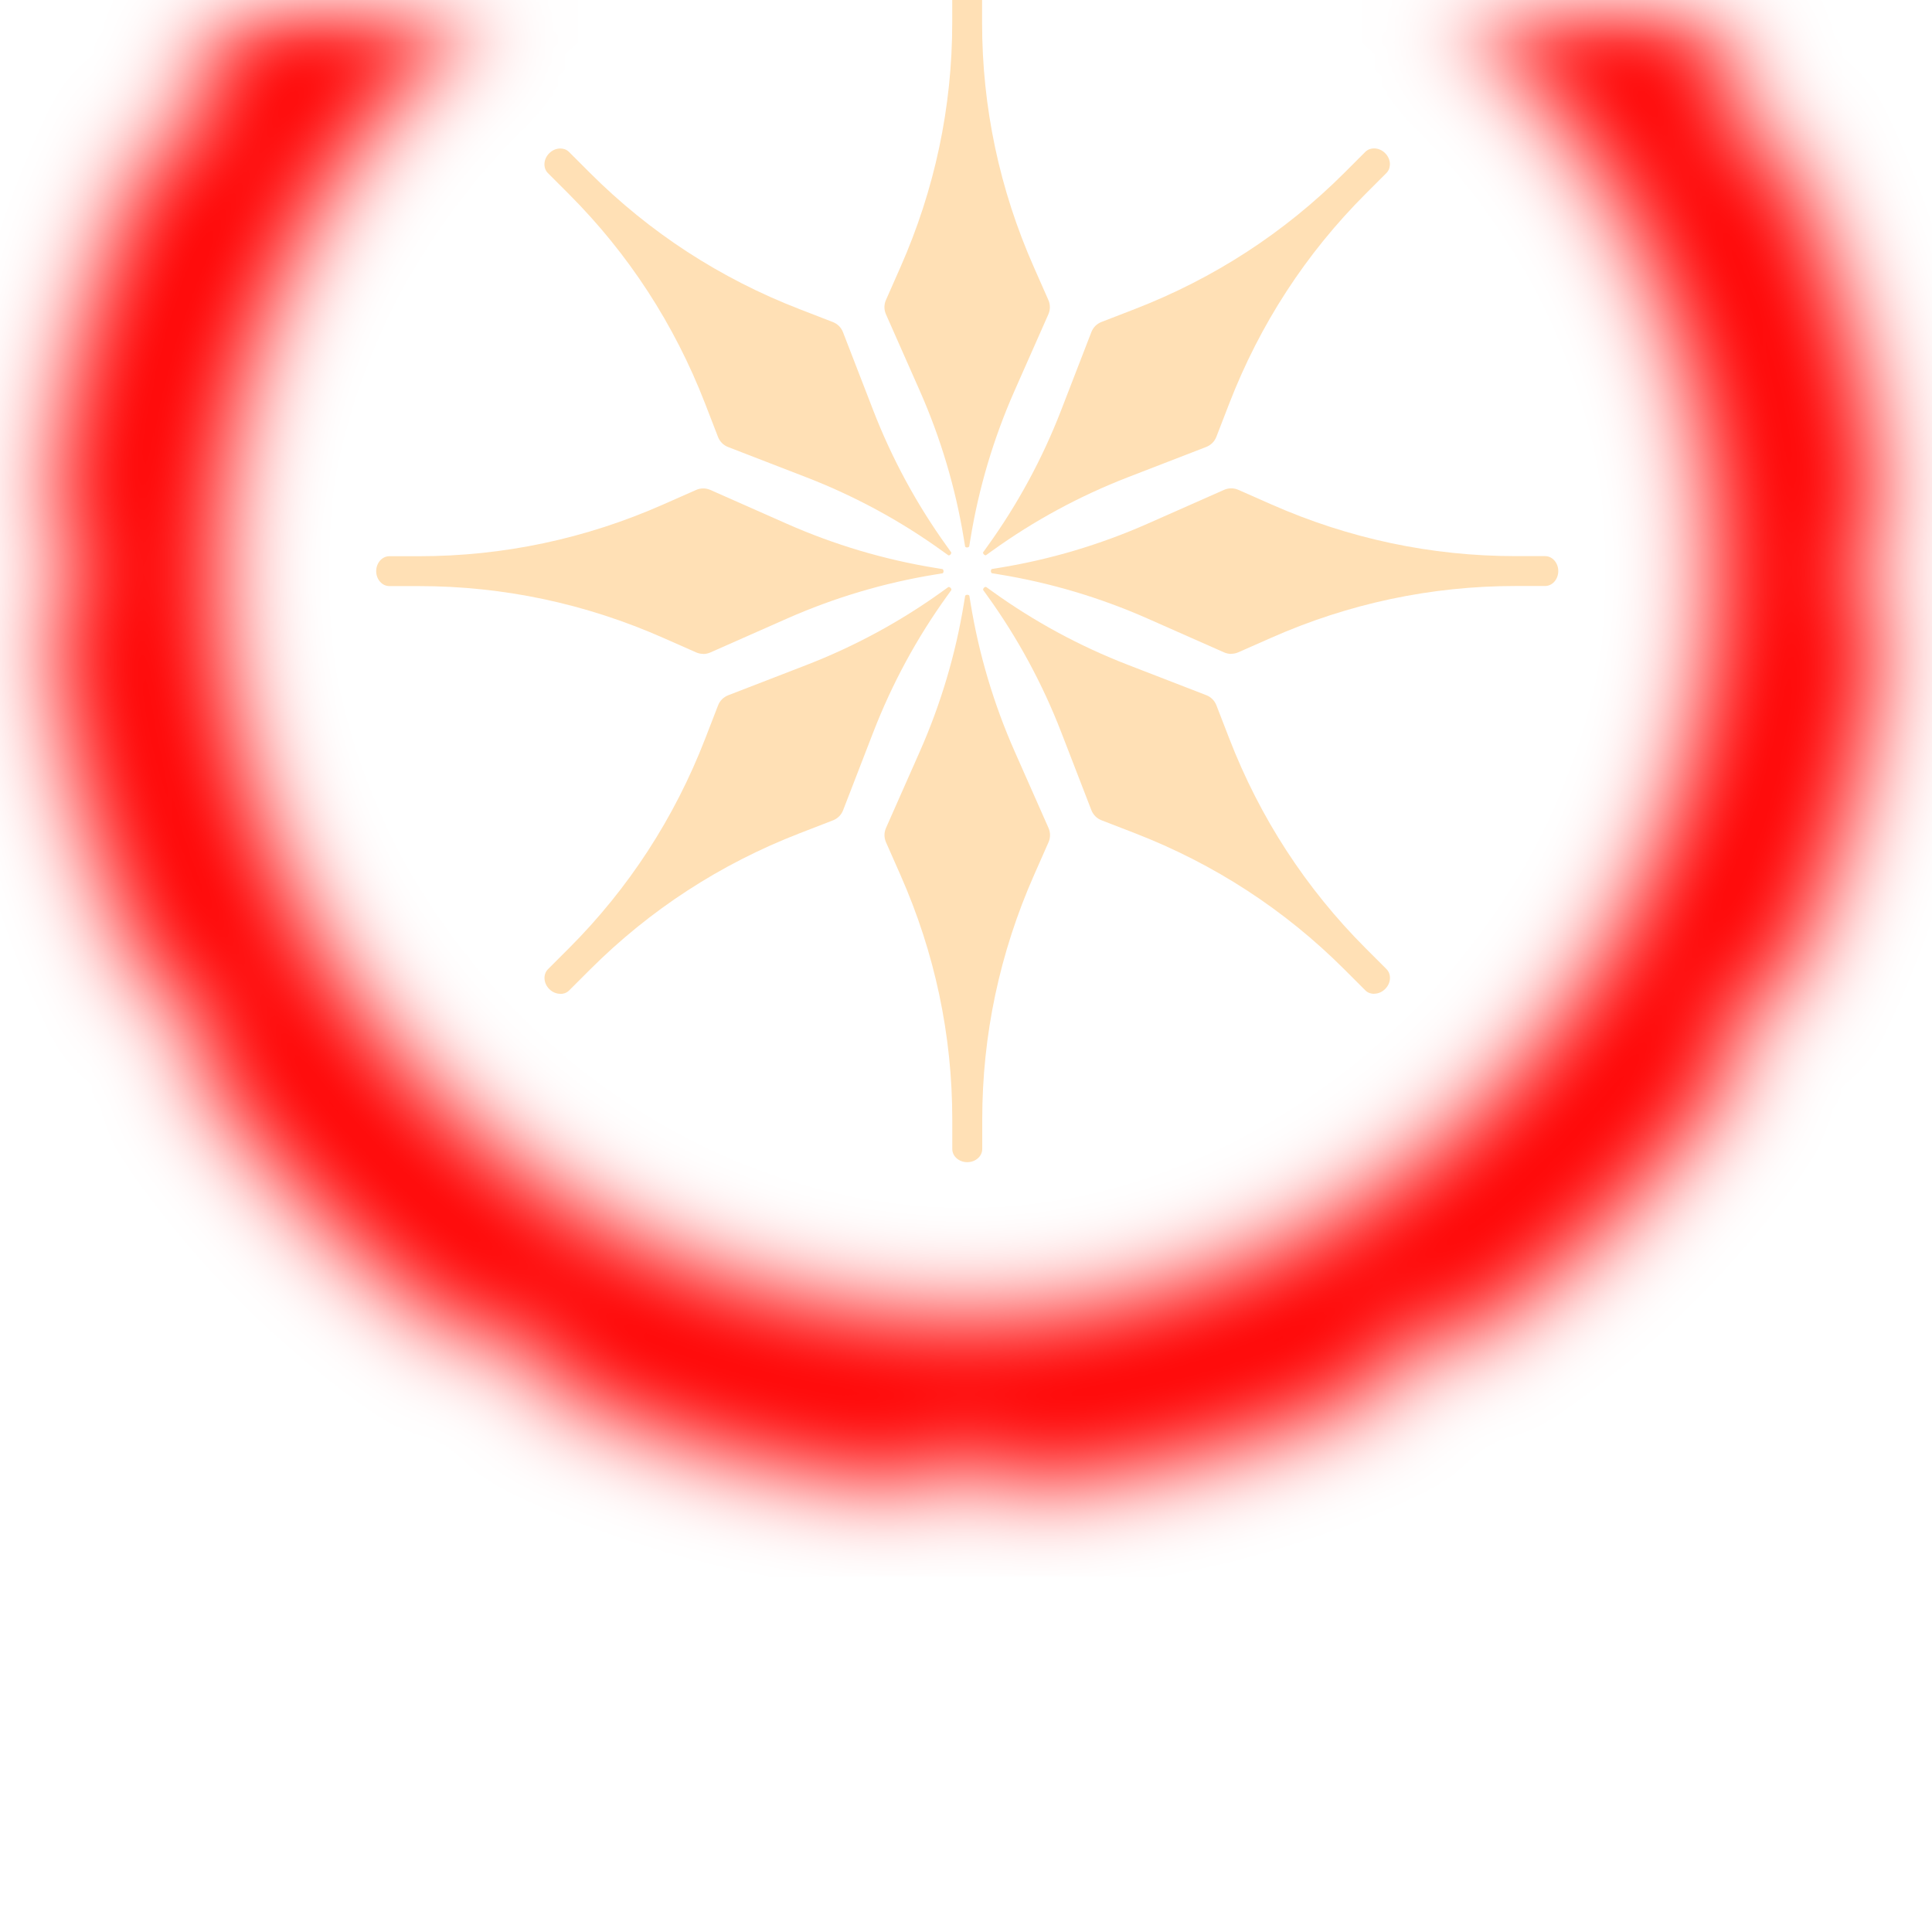
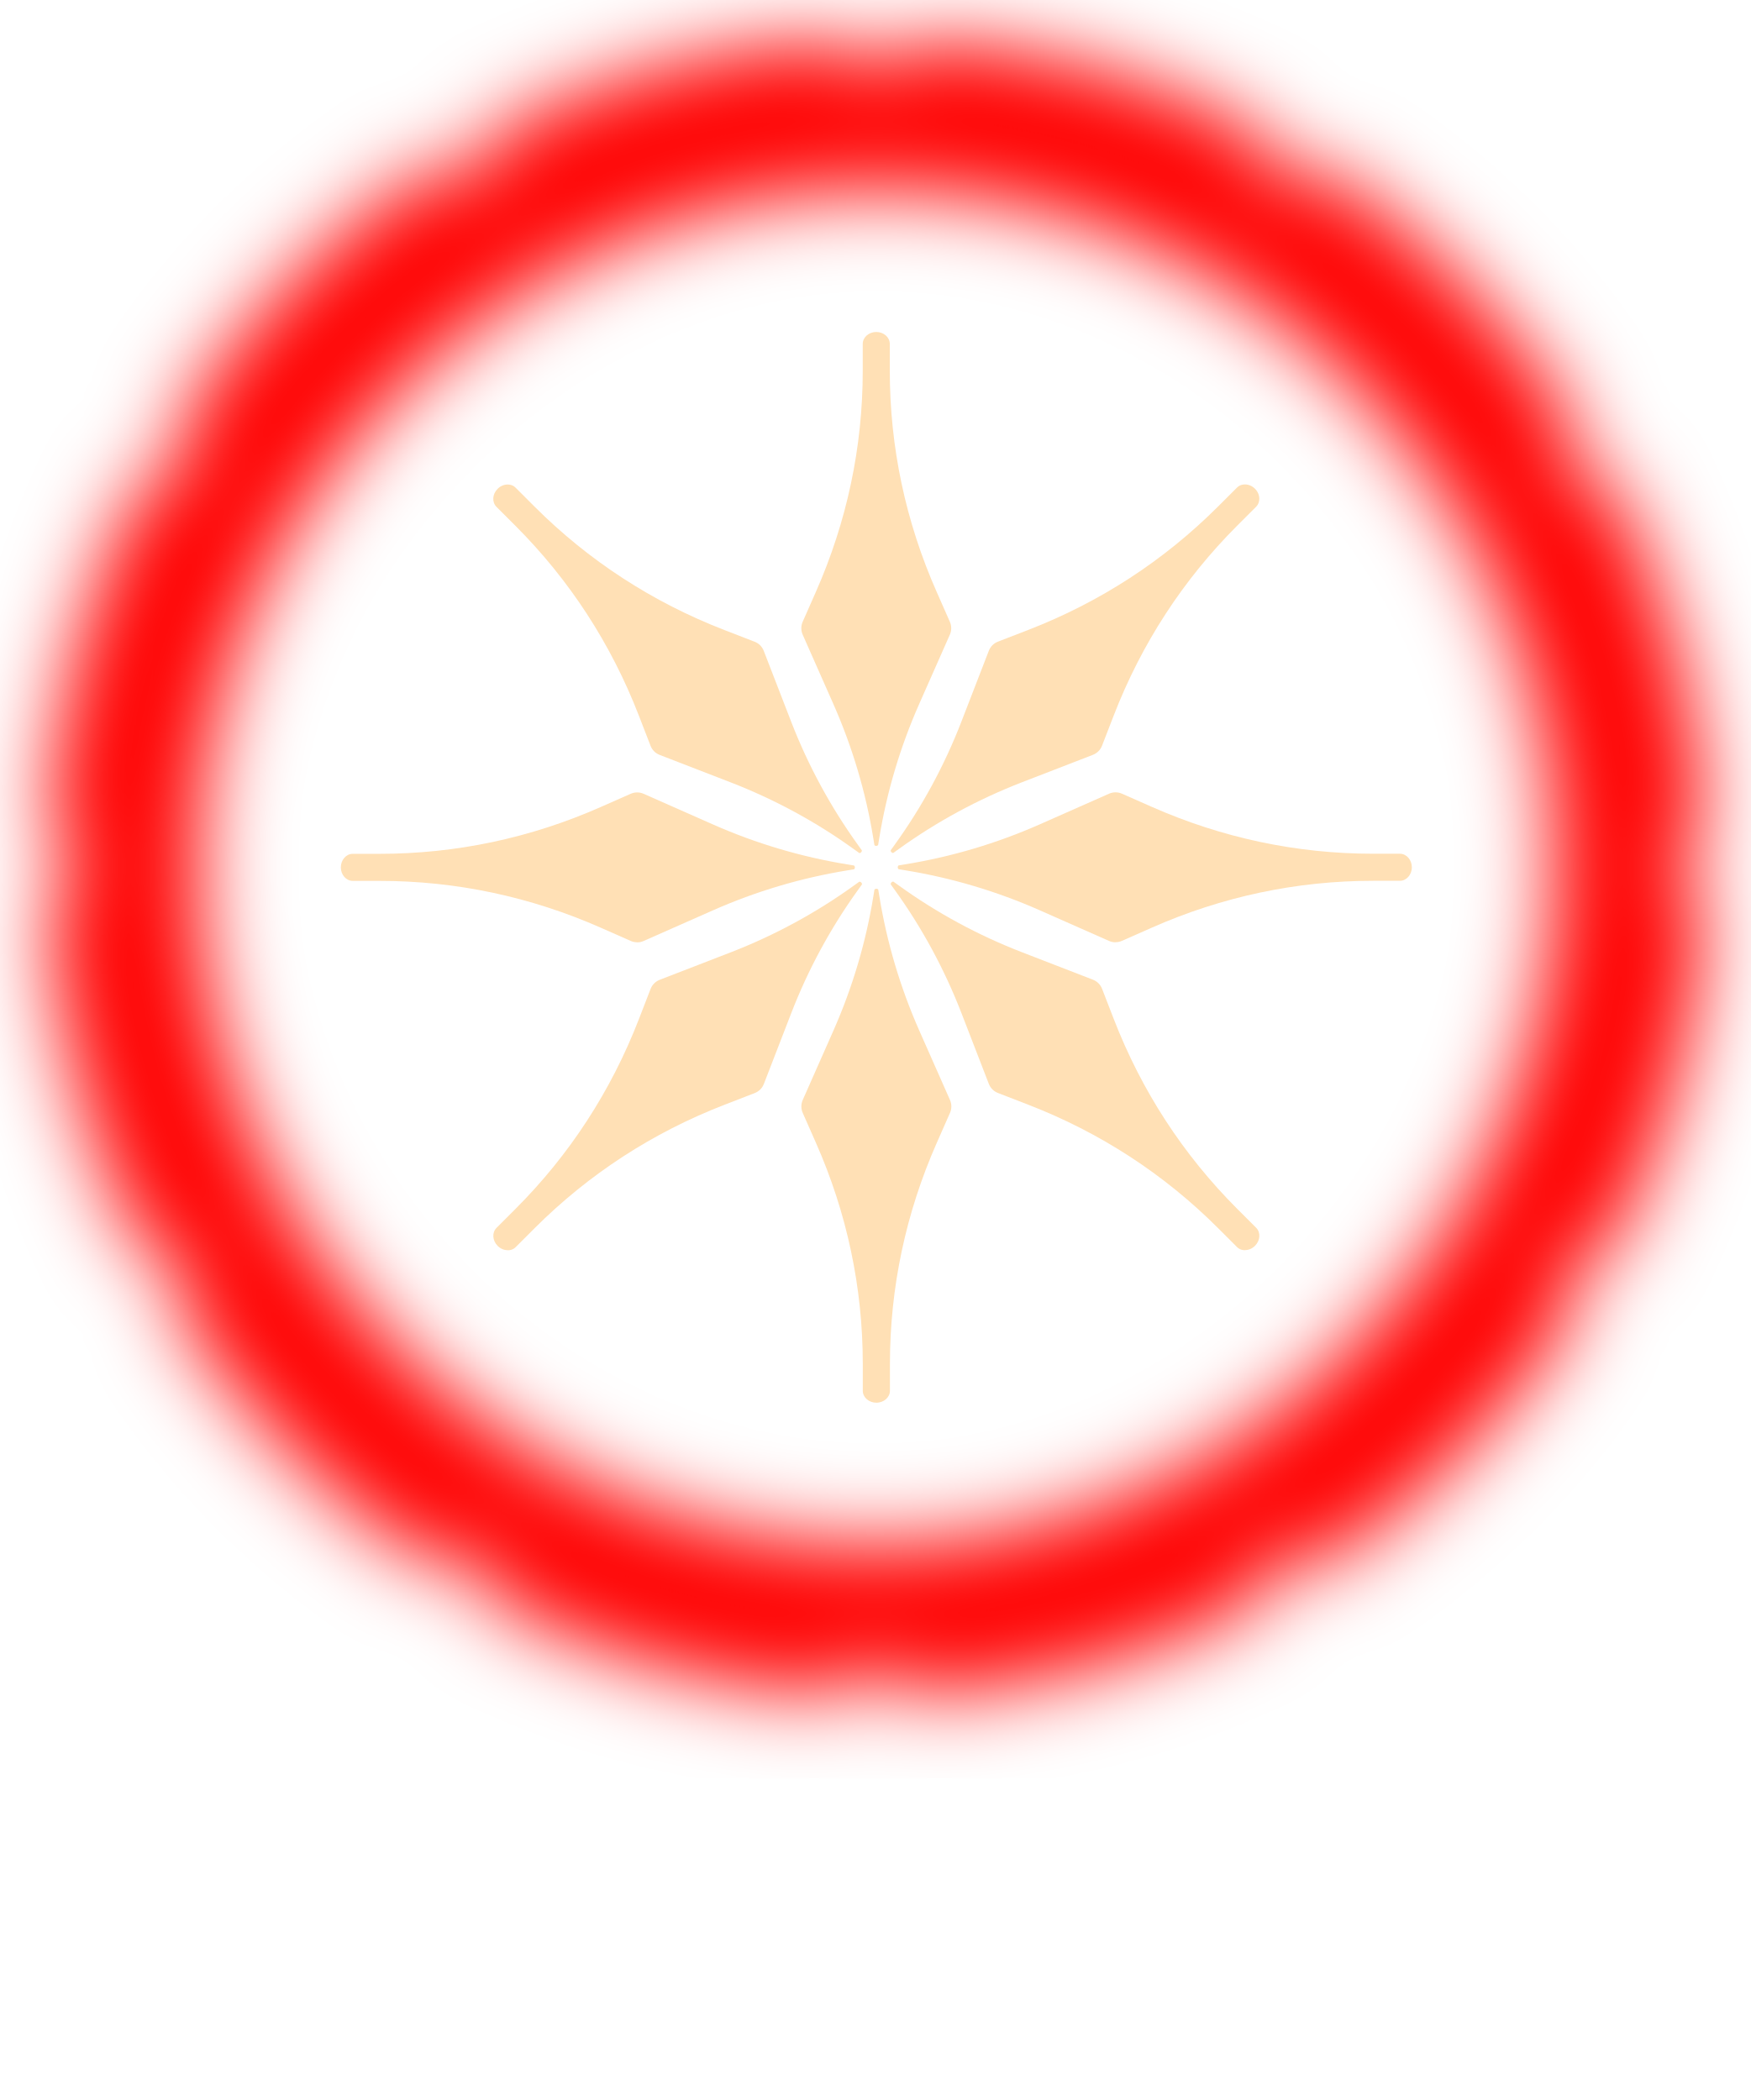
- <svg xmlns="http://www.w3.org/2000/svg" viewBox="356 2000 800 800" fill="none">
+ <svg xmlns="http://www.w3.org/2000/svg" viewBox="356 1840 800 960" fill="none">
  <defs>
    <filter id="wfilter28_f_0_1" x="340.195" y="1820.2" width="832.61" height="832.568" filterUnits="userSpaceOnUse" color-interpolation-filters="sRGB">
      <feFlood flood-opacity="0" result="BackgroundImageFix" />
      <feBlend mode="normal" in="SourceGraphic" in2="BackgroundImageFix" result="shape" />
      <feGaussianBlur stdDeviation="18.9" result="effect1_foregroundBlur_0_1" />
    </filter>
  </defs>
  <g class="wheel-core">
    <g id="wLayer 1">
      <g id="wGroup">
        <g id="wGroup_2">
          <path id="wVector_140" d="M756.5 2226.71C755.953 2226.71 755.659 2226.41 755.638 2226.33L755.133 2223.26C751.705 2202.17 745.565 2181.52 736.881 2161.86L722.855 2130.15C722.014 2128.23 722.014 2126.13 722.855 2124.22L728.827 2110.69C743.063 2078.48 750.297 2044.39 750.297 2009.42V1997.21C750.297 1994.2 753.072 1991.76 756.479 1991.76C759.885 1991.76 762.661 1994.2 762.661 1997.21V2009.42C762.661 2044.39 769.874 2078.48 784.131 2110.69L790.103 2124.22C790.944 2126.13 790.944 2128.23 790.103 2130.15L776.077 2161.86C767.392 2181.52 761.252 2202.17 757.825 2223.26L757.32 2226.31C757.32 2226.31 757.005 2226.69 756.458 2226.69L756.5 2226.71Z" fill="#FFE0B5" />
          <path id="wVector_141" d="M865.804 2270.76C864.794 2270.76 863.785 2270.55 862.839 2270.13L831.128 2256.1C811.467 2247.42 790.818 2241.28 769.726 2237.85L766.677 2237.35C766.677 2237.35 766.299 2237.03 766.299 2236.48C766.299 2235.94 766.593 2235.64 766.677 2235.62L769.747 2235.12C790.839 2231.69 811.488 2225.55 831.149 2216.87L862.86 2202.84C863.806 2202.42 864.794 2202.21 865.825 2202.21C866.855 2202.21 867.843 2202.42 868.79 2202.84L882.311 2208.81C914.526 2223.05 948.612 2230.28 983.582 2230.28H995.799C998.806 2230.28 1001.25 2233.06 1001.25 2236.46C1001.25 2239.87 998.806 2242.65 995.799 2242.65H983.582C948.612 2242.65 914.526 2249.86 882.311 2264.12L868.79 2270.09C867.843 2270.51 866.855 2270.72 865.825 2270.72L865.804 2270.76Z" fill="#FFE0B5" />
          <path id="wVector_142" d="M756.499 2481.23C753.093 2481.23 750.317 2478.79 750.317 2475.78V2463.57C750.317 2428.6 743.104 2394.51 728.847 2362.3L722.875 2348.77C722.034 2346.86 722.034 2344.76 722.875 2342.84L736.901 2311.13C745.586 2291.47 751.726 2270.82 755.154 2249.73L755.658 2246.66C755.658 2246.66 755.974 2246.28 756.52 2246.28C757.067 2246.28 757.361 2246.58 757.383 2246.66L757.887 2249.73C761.315 2270.82 767.455 2291.47 776.14 2311.13L790.165 2342.84C791.006 2344.76 791.006 2346.86 790.165 2348.77L784.193 2362.3C769.957 2394.51 762.724 2428.6 762.724 2463.57V2475.78C762.724 2478.79 759.948 2481.23 756.541 2481.23H756.499Z" fill="#FFE0B5" />
          <path id="wVector_143" d="M647.196 2270.76C646.187 2270.76 645.177 2270.55 644.231 2270.13L630.71 2264.16C598.495 2249.92 564.409 2242.69 529.439 2242.69H517.222C514.215 2242.69 511.775 2239.91 511.775 2236.51C511.775 2233.1 514.215 2230.32 517.222 2230.32H529.439C564.409 2230.32 598.495 2223.11 630.71 2208.85L644.231 2202.88C645.177 2202.46 646.166 2202.25 647.196 2202.25C648.226 2202.25 649.215 2202.46 650.161 2202.88L681.871 2216.91C701.533 2225.59 722.182 2231.73 743.273 2235.16L746.322 2235.66C746.322 2235.66 746.701 2235.98 746.701 2236.53C746.701 2237.07 746.406 2237.37 746.322 2237.39L743.252 2237.89C722.161 2241.32 701.512 2247.46 681.85 2256.15L650.14 2270.17C649.194 2270.59 648.205 2270.8 647.175 2270.8L647.196 2270.76Z" fill="#FFE0B5" />
          <path id="wVector_144" d="M764.175 2229.94C764.175 2229.94 763.754 2229.92 763.418 2229.59C763.039 2229.21 763.039 2228.79 763.081 2228.7L764.89 2226.18C777.38 2208.85 787.642 2189.91 795.402 2169.85L807.913 2137.51C808.67 2135.55 810.163 2134.08 812.098 2133.32L825.892 2127.98C858.759 2115.26 887.946 2096.27 912.696 2071.54L921.339 2062.9C922.537 2061.7 923.967 2061.45 924.955 2061.45C926.638 2061.45 928.278 2062.14 929.561 2063.42C930.801 2064.66 931.495 2066.24 931.537 2067.88C931.537 2068.72 931.39 2070.34 930.086 2071.65L921.444 2080.29C896.715 2105.02 877.726 2134.22 865.004 2167.09L859.663 2180.89C858.906 2182.84 857.413 2184.31 855.479 2185.07L823.138 2197.58C803.098 2205.34 784.13 2215.6 766.803 2228.09L764.28 2229.9C764.28 2229.9 764.238 2229.9 764.154 2229.9L764.175 2229.94Z" fill="#FFE0B5" />
          <path id="wVector_145" d="M924.955 2411.52C923.967 2411.52 922.516 2411.27 921.339 2410.07L912.696 2401.43C887.967 2376.7 858.759 2357.71 825.892 2344.99L812.098 2339.65C810.142 2338.89 808.67 2337.4 807.913 2335.46L795.402 2303.12C787.642 2283.08 777.381 2264.12 764.89 2246.79L763.081 2244.27C763.081 2244.27 763.039 2243.78 763.418 2243.38C763.754 2243.05 764.091 2243.02 764.175 2243.02C764.259 2243.02 764.301 2243.02 764.301 2243.02L766.824 2244.83C784.152 2257.32 803.098 2267.59 823.159 2275.34L855.5 2287.86C857.455 2288.61 858.927 2290.11 859.684 2292.04L865.026 2305.84C877.747 2338.7 896.736 2367.89 921.465 2392.64L930.107 2401.28C932.231 2403.41 932 2407.09 929.582 2409.5C928.32 2410.77 926.68 2411.48 924.998 2411.48L924.955 2411.52Z" fill="#FFE0B5" />
          <path id="wVector_146" d="M588.045 2411.52C586.362 2411.52 584.722 2410.83 583.439 2409.55C581.021 2407.13 580.79 2403.45 582.914 2401.32L591.556 2392.68C616.285 2367.95 635.274 2338.74 647.996 2305.88L653.337 2292.08C654.094 2290.13 655.587 2288.66 657.521 2287.9L689.862 2275.39C709.902 2267.63 728.848 2257.37 746.197 2244.87L748.72 2243.07C748.72 2243.07 748.762 2243.07 748.846 2243.07C748.93 2243.07 749.267 2243.09 749.603 2243.42C749.982 2243.8 749.982 2244.22 749.94 2244.31L748.131 2246.83C735.64 2264.16 725.379 2283.1 717.619 2303.16L705.108 2335.51C704.351 2337.46 702.858 2338.93 700.923 2339.69L687.129 2345.03C654.262 2357.75 625.075 2376.74 600.325 2401.47L591.682 2410.11C590.484 2411.31 589.054 2411.56 588.066 2411.56L588.045 2411.52Z" fill="#FFE0B5" />
          <path id="wVector_147" d="M748.824 2229.94C748.824 2229.94 748.719 2229.94 748.698 2229.94L746.175 2228.14C728.847 2215.65 709.901 2205.38 689.84 2197.62L657.499 2185.11C655.544 2184.36 654.072 2182.86 653.315 2180.93L647.974 2167.13C635.252 2134.27 616.263 2105.08 591.534 2080.33L582.892 2071.69C580.768 2069.56 580.999 2065.88 583.417 2063.47C584.679 2062.2 586.319 2061.49 588.023 2061.49C589.011 2061.49 590.462 2061.74 591.639 2062.94L600.282 2071.58C625.011 2096.31 654.219 2115.3 687.086 2128.02L700.88 2133.36C702.836 2134.12 704.308 2135.61 705.065 2137.55L717.576 2169.89C725.336 2189.93 735.597 2208.87 748.088 2226.22L749.897 2228.75C749.897 2228.75 749.939 2229.23 749.56 2229.63C749.224 2229.97 748.887 2229.99 748.803 2229.99L748.824 2229.94Z" fill="#FFE0B5" />
        </g>
        <g id="wVector_148" />
        <g id="wVector_149" />
        <g id="wRing 3" filter="url(#wfilter28_f_0_1)">
-           <path d="M767.309 2613.66C766.615 2611.71 765.942 2609.77 765.437 2608.3C764.028 2604.2 760.18 2601.47 755.848 2601.47C751.517 2601.47 747.71 2604.2 746.281 2608.26C745.776 2609.71 745.082 2611.65 744.388 2613.6C744.22 2614.06 744.052 2614.53 743.883 2614.97C742.327 2614.93 740.813 2614.86 739.32 2614.8C681.788 2612.19 627.199 2597.14 576.984 2570.03C577.068 2569.57 577.152 2569.11 577.236 2568.62C577.614 2566.6 577.993 2564.56 578.308 2563.05C578.897 2560.06 578.119 2557.01 576.185 2554.66C574.25 2552.3 571.39 2550.96 568.341 2550.96C565.923 2550.96 563.568 2551.82 561.738 2553.42C560.561 2554.43 559.005 2555.75 557.428 2557.08C557.049 2557.39 556.692 2557.71 556.313 2558C506.96 2527.2 464.967 2485.04 434.308 2435.51C434.624 2435.16 434.918 2434.78 435.233 2434.42L438.934 2430.09C441.479 2427.17 442.11 2422.9 440.469 2419.3C438.829 2415.69 435.212 2413.35 431.259 2413.35C430.628 2413.35 429.998 2413.41 429.367 2413.52C427.853 2413.81 425.834 2414.19 423.815 2414.55C423.332 2414.63 422.848 2414.72 422.385 2414.8C394.986 2363.54 379.698 2306.04 377.995 2247.8C378.437 2247.63 378.878 2247.48 379.341 2247.31C381.297 2246.62 383.231 2245.95 384.703 2245.44C388.783 2244.03 391.537 2240.21 391.537 2235.87C391.537 2231.56 388.825 2227.69 384.745 2226.29C383.294 2225.78 381.36 2225.09 379.425 2224.39C378.962 2224.22 378.5 2224.06 378.058 2223.89C378.1 2222.33 378.163 2220.82 378.226 2219.33C380.834 2161.79 395.89 2107.2 422.995 2056.99C423.458 2057.07 423.92 2057.16 424.404 2057.24C426.423 2057.62 428.462 2058 429.976 2058.29C430.628 2058.42 431.28 2058.48 431.932 2058.48C435.885 2058.48 439.481 2056.17 441.142 2052.57C442.783 2048.98 442.194 2044.73 439.607 2041.74C438.598 2040.57 437.273 2039.01 435.948 2037.43C435.633 2037.05 435.318 2036.7 435.023 2036.32C465.829 1986.97 507.991 1944.97 557.512 1914.31C557.869 1914.63 558.248 1914.92 558.605 1915.24L562.937 1918.94C564.724 1920.5 567.079 1921.38 569.54 1921.38C572.568 1921.38 575.428 1920.03 577.362 1917.7C579.297 1915.36 580.075 1912.34 579.507 1909.35C579.213 1907.84 578.834 1905.82 578.477 1903.8C578.393 1903.32 578.308 1902.83 578.224 1902.37C629.47 1874.97 686.96 1859.7 745.208 1858C745.376 1858.44 745.524 1858.88 745.692 1859.32C746.386 1861.28 747.059 1863.24 747.563 1864.69C748.972 1868.79 752.82 1871.52 757.152 1871.52C761.463 1871.52 765.29 1868.79 766.72 1864.73C767.225 1863.28 767.918 1861.34 768.612 1859.39C768.781 1858.93 768.949 1858.46 769.117 1858.02C770.673 1858.06 772.187 1858.13 773.68 1858.19C831.213 1860.8 885.802 1875.85 936.017 1902.96C935.933 1903.42 935.849 1903.88 935.764 1904.37C935.386 1906.39 935.007 1908.43 934.692 1909.94C934.103 1912.93 934.881 1915.97 936.816 1918.31C938.75 1920.66 941.61 1922.01 944.659 1922.01C947.078 1922.01 949.412 1921.15 951.262 1919.55C952.44 1918.54 953.996 1917.22 955.573 1915.87C955.951 1915.55 956.309 1915.24 956.687 1914.94C1006.04 1945.75 1048.03 1987.91 1078.69 2037.43C1078.38 2037.79 1078.06 2038.17 1077.77 2038.53L1074.07 2042.86C1071.52 2045.78 1070.89 2050.05 1072.53 2053.65C1074.17 2057.26 1077.79 2059.6 1081.74 2059.6C1082.37 2059.6 1083.02 2059.53 1083.63 2059.41C1085.15 2059.11 1087.17 2058.73 1089.19 2058.38C1089.67 2058.29 1090.15 2058.21 1090.62 2058.12C1118.04 2109.41 1133.32 2166.92 1135.01 2225.15C1134.56 2225.32 1134.12 2225.47 1133.66 2225.63C1131.7 2226.33 1129.77 2227 1128.3 2227.51C1124.22 2228.91 1121.46 2232.76 1121.46 2237.07C1121.46 2241.38 1124.18 2245.25 1128.26 2246.66C1129.71 2247.17 1131.64 2247.86 1133.6 2248.55C1134.06 2248.72 1134.52 2248.89 1134.96 2249.06C1134.92 2250.61 1134.86 2252.13 1134.8 2253.64C1132.19 2311.18 1117.13 2365.76 1090.03 2415.98C1089.56 2415.9 1089.1 2415.81 1088.62 2415.73C1086.6 2415.35 1084.56 2414.97 1083.04 2414.65C1082.41 2414.53 1081.74 2414.47 1081.09 2414.47C1077.14 2414.47 1073.54 2416.78 1071.88 2420.37C1070.24 2423.97 1070.83 2428.22 1073.41 2431.2C1074.42 2432.38 1075.75 2433.94 1077.09 2435.51C1077.41 2435.89 1077.72 2436.25 1078.02 2436.63C1047.23 2485.98 1005.05 2527.98 955.531 2558.63C955.173 2558.32 954.795 2558 954.437 2557.71L950.106 2554.01C948.318 2552.45 945.963 2551.57 943.503 2551.57C940.475 2551.57 937.615 2552.91 935.68 2555.25C933.746 2557.58 932.968 2560.63 933.535 2563.6C933.83 2565.11 934.208 2567.13 934.566 2569.15C934.65 2569.63 934.734 2570.09 934.818 2570.58C883.531 2598 826.04 2613.29 767.792 2614.97C767.624 2614.53 767.477 2614.09 767.309 2613.62V2613.66ZM756.753 1927.14C595.005 1927.14 456.325 2058.42 447.598 2219.77C443.077 2303.33 471.654 2383.37 528.051 2445.12C584.449 2506.88 661.559 2542.61 745.187 2545.68C748.867 2545.81 752.589 2545.89 756.248 2545.89C917.996 2545.89 1056.68 2414.61 1065.4 2253.26C1069.92 2169.7 1041.35 2089.67 984.949 2027.91C928.552 1966.15 851.442 1930.42 767.813 1927.35C764.133 1927.22 760.411 1927.14 756.753 1927.14Z" fill="#FF0000" />
+           <path d="M767.309 2613.66C766.615 2611.71 765.942 2609.77 765.437 2608.3C764.028 2604.2 760.18 2601.47 755.848 2601.47C751.517 2601.47 747.71 2604.2 746.281 2608.26C745.776 2609.71 745.082 2611.65 744.388 2613.6C744.22 2614.06 744.052 2614.53 743.883 2614.97C742.327 2614.93 740.813 2614.86 739.32 2614.8C681.788 2612.19 627.199 2597.14 576.984 2570.03C577.068 2569.57 577.152 2569.11 577.236 2568.62C577.615 2566.6 577.993 2564.56 578.308 2563.05C578.897 2560.06 578.119 2557.01 576.185 2554.66C574.25 2552.3 571.39 2550.96 568.341 2550.96C565.923 2550.96 563.568 2551.82 561.738 2553.42C560.561 2554.43 559.005 2555.75 557.428 2557.08C557.049 2557.39 556.692 2557.71 556.313 2558C506.96 2527.2 464.967 2485.04 434.308 2435.51C434.624 2435.16 434.918 2434.78 435.233 2434.42L438.934 2430.09C441.479 2427.17 442.11 2422.9 440.469 2419.3C438.829 2415.69 435.212 2413.35 431.259 2413.35C430.628 2413.35 429.998 2413.41 429.367 2413.52C427.853 2413.81 425.834 2414.19 423.815 2414.55C423.332 2414.63 422.848 2414.72 422.385 2414.8C394.986 2363.54 379.698 2306.04 377.995 2247.8C378.437 2247.63 378.878 2247.48 379.341 2247.31C381.297 2246.62 383.231 2245.95 384.703 2245.44C388.783 2244.03 391.537 2240.21 391.537 2235.87C391.537 2231.56 388.825 2227.69 384.745 2226.29C383.294 2225.78 381.36 2225.09 379.425 2224.39C378.962 2224.22 378.5 2224.06 378.058 2223.89C378.1 2222.33 378.163 2220.82 378.226 2219.33C380.834 2161.79 395.89 2107.2 422.995 2056.99C423.458 2057.07 423.92 2057.16 424.404 2057.24C426.423 2057.62 428.462 2058 429.976 2058.29C430.628 2058.42 431.28 2058.48 431.932 2058.48C435.885 2058.48 439.481 2056.17 441.142 2052.57C442.783 2048.98 442.194 2044.73 439.607 2041.74C438.598 2040.57 437.273 2039.01 435.948 2037.43C435.633 2037.05 435.318 2036.7 435.023 2036.32C465.829 1986.97 507.991 1944.97 557.512 1914.31C557.869 1914.63 558.248 1914.92 558.605 1915.24L562.937 1918.94C564.724 1920.5 567.079 1921.38 569.54 1921.38C572.568 1921.38 575.428 1920.03 577.362 1917.7C579.297 1915.36 580.075 1912.34 579.507 1909.35C579.213 1907.84 578.834 1905.82 578.477 1903.8C578.393 1903.32 578.308 1902.83 578.224 1902.37C629.47 1874.97 686.96 1859.7 745.208 1858C745.376 1858.44 745.524 1858.88 745.692 1859.32C746.386 1861.28 747.059 1863.24 747.563 1864.69C748.972 1868.79 752.82 1871.52 757.152 1871.52C761.463 1871.52 765.29 1868.79 766.72 1864.73C767.225 1863.28 767.918 1861.34 768.612 1859.39C768.781 1858.93 768.949 1858.46 769.117 1858.02C770.673 1858.06 772.187 1858.13 773.68 1858.19C831.213 1860.8 885.802 1875.85 936.017 1902.96C935.933 1903.42 935.849 1903.88 935.764 1904.37C935.386 1906.39 935.007 1908.43 934.692 1909.94C934.103 1912.93 934.881 1915.97 936.816 1918.31C938.75 1920.66 941.61 1922.01 944.659 1922.01C947.078 1922.01 949.412 1921.15 951.262 1919.55C952.44 1918.54 953.996 1917.22 955.573 1915.87C955.951 1915.55 956.309 1915.24 956.687 1914.94C1006.04 1945.75 1048.03 1987.91 1078.69 2037.43C1078.38 2037.79 1078.06 2038.17 1077.77 2038.53L1074.07 2042.86C1071.52 2045.78 1070.89 2050.05 1072.53 2053.65C1074.17 2057.26 1077.79 2059.6 1081.74 2059.6C1082.37 2059.6 1083.02 2059.53 1083.63 2059.41C1085.15 2059.11 1087.17 2058.73 1089.19 2058.38C1089.67 2058.29 1090.15 2058.21 1090.62 2058.12C1118.04 2109.41 1133.32 2166.92 1135.01 2225.15C1134.56 2225.32 1134.12 2225.47 1133.66 2225.63C1131.7 2226.33 1129.77 2227 1128.3 2227.51C1124.22 2228.91 1121.46 2232.76 1121.46 2237.07C1121.46 2241.38 1124.18 2245.25 1128.26 2246.66C1129.71 2247.17 1131.64 2247.86 1133.6 2248.55C1134.06 2248.72 1134.52 2248.89 1134.96 2249.06C1134.92 2250.61 1134.86 2252.13 1134.8 2253.64C1132.19 2311.18 1117.13 2365.76 1090.03 2415.98C1089.56 2415.9 1089.1 2415.81 1088.62 2415.73C1086.6 2415.35 1084.56 2414.97 1083.04 2414.65C1082.41 2414.53 1081.74 2414.47 1081.09 2414.47C1077.14 2414.47 1073.54 2416.78 1071.88 2420.37C1070.24 2423.97 1070.83 2428.22 1073.41 2431.2C1074.42 2432.38 1075.75 2433.94 1077.09 2435.51C1077.41 2435.89 1077.72 2436.25 1078.02 2436.63C1047.23 2485.98 1005.05 2527.98 955.531 2558.63C955.173 2558.32 954.795 2558 954.437 2557.71L950.106 2554.01C948.318 2552.45 945.963 2551.57 943.503 2551.57C940.475 2551.57 937.615 2552.91 935.68 2555.25C933.746 2557.58 932.968 2560.63 933.535 2563.6C933.83 2565.11 934.208 2567.13 934.566 2569.15C934.65 2569.63 934.734 2570.09 934.818 2570.58C883.531 2598 826.04 2613.29 767.792 2614.97C767.624 2614.53 767.477 2614.09 767.309 2613.62V2613.66ZM756.753 1927.14C595.005 1927.14 456.325 2058.42 447.598 2219.77C443.077 2303.33 471.654 2383.37 528.051 2445.12C584.449 2506.88 661.559 2542.61 745.187 2545.68C748.867 2545.81 752.589 2545.89 756.248 2545.89C917.996 2545.89 1056.68 2414.61 1065.4 2253.26C1069.92 2169.7 1041.35 2089.67 984.949 2027.91C928.552 1966.15 851.442 1930.42 767.813 1927.35C764.133 1927.22 760.411 1927.14 756.753 1927.14Z" fill="#FF0000" />
        </g>
      </g>
    </g>
  </g>
</svg>
